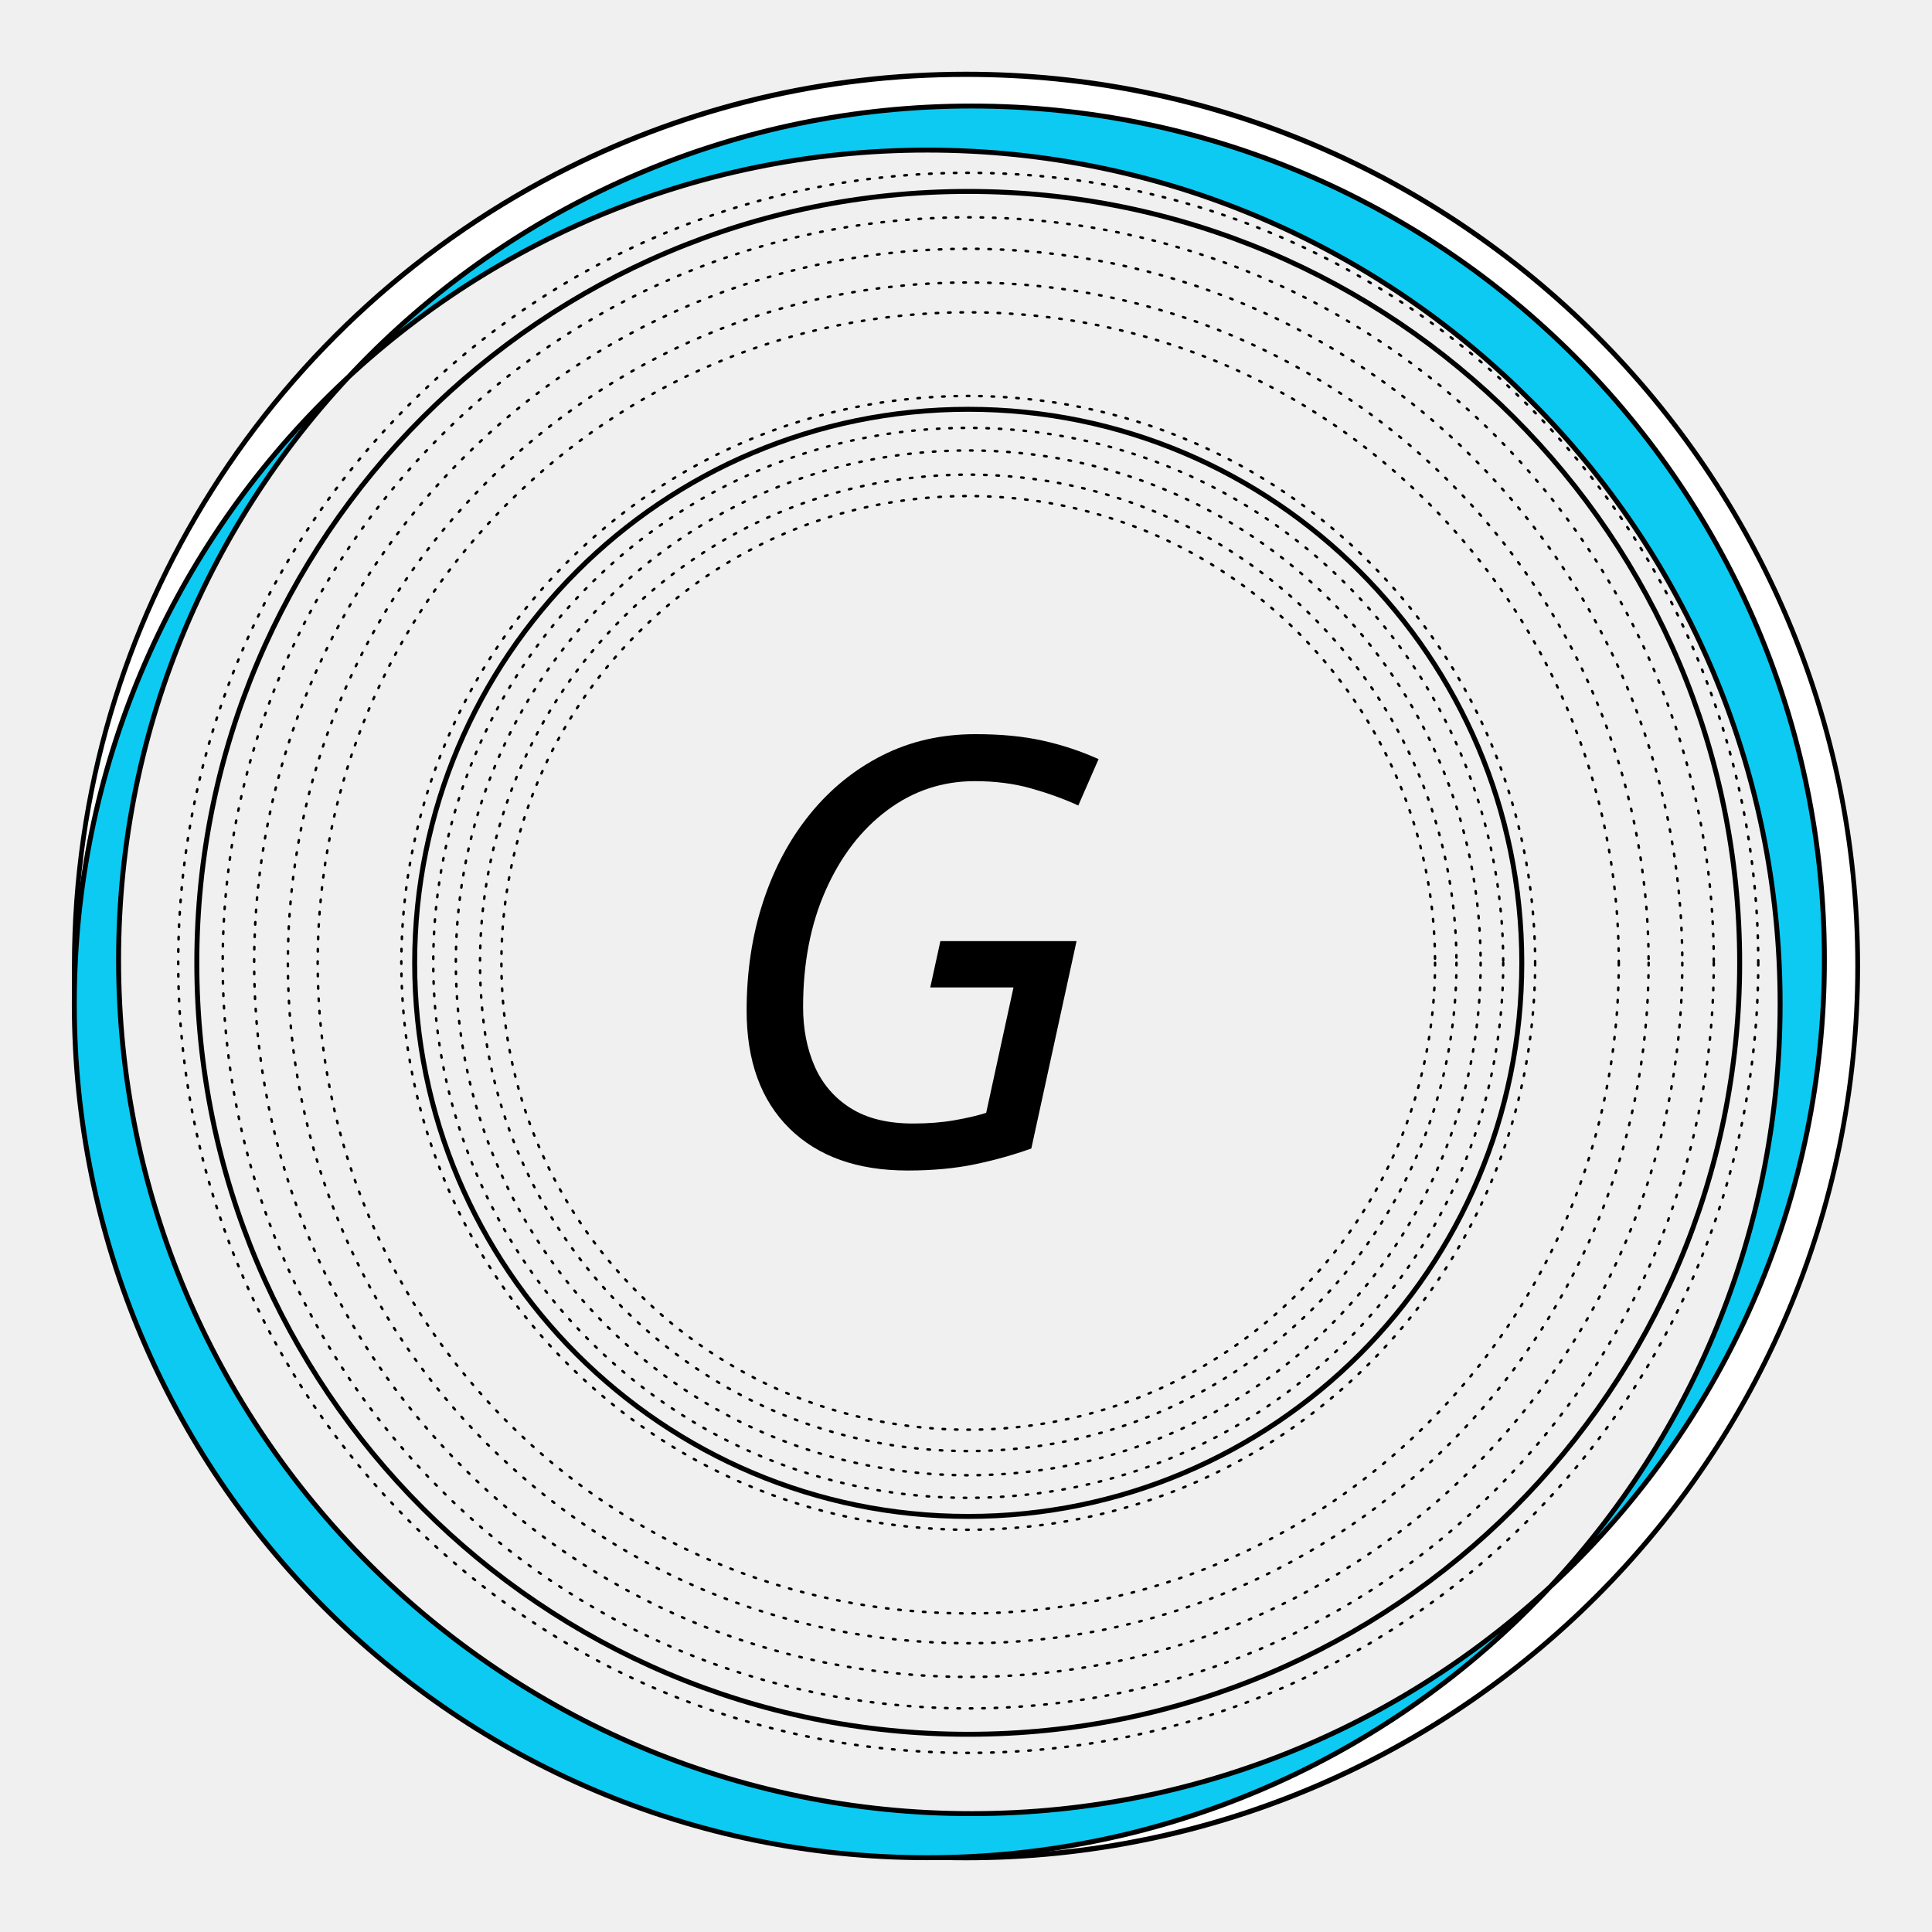
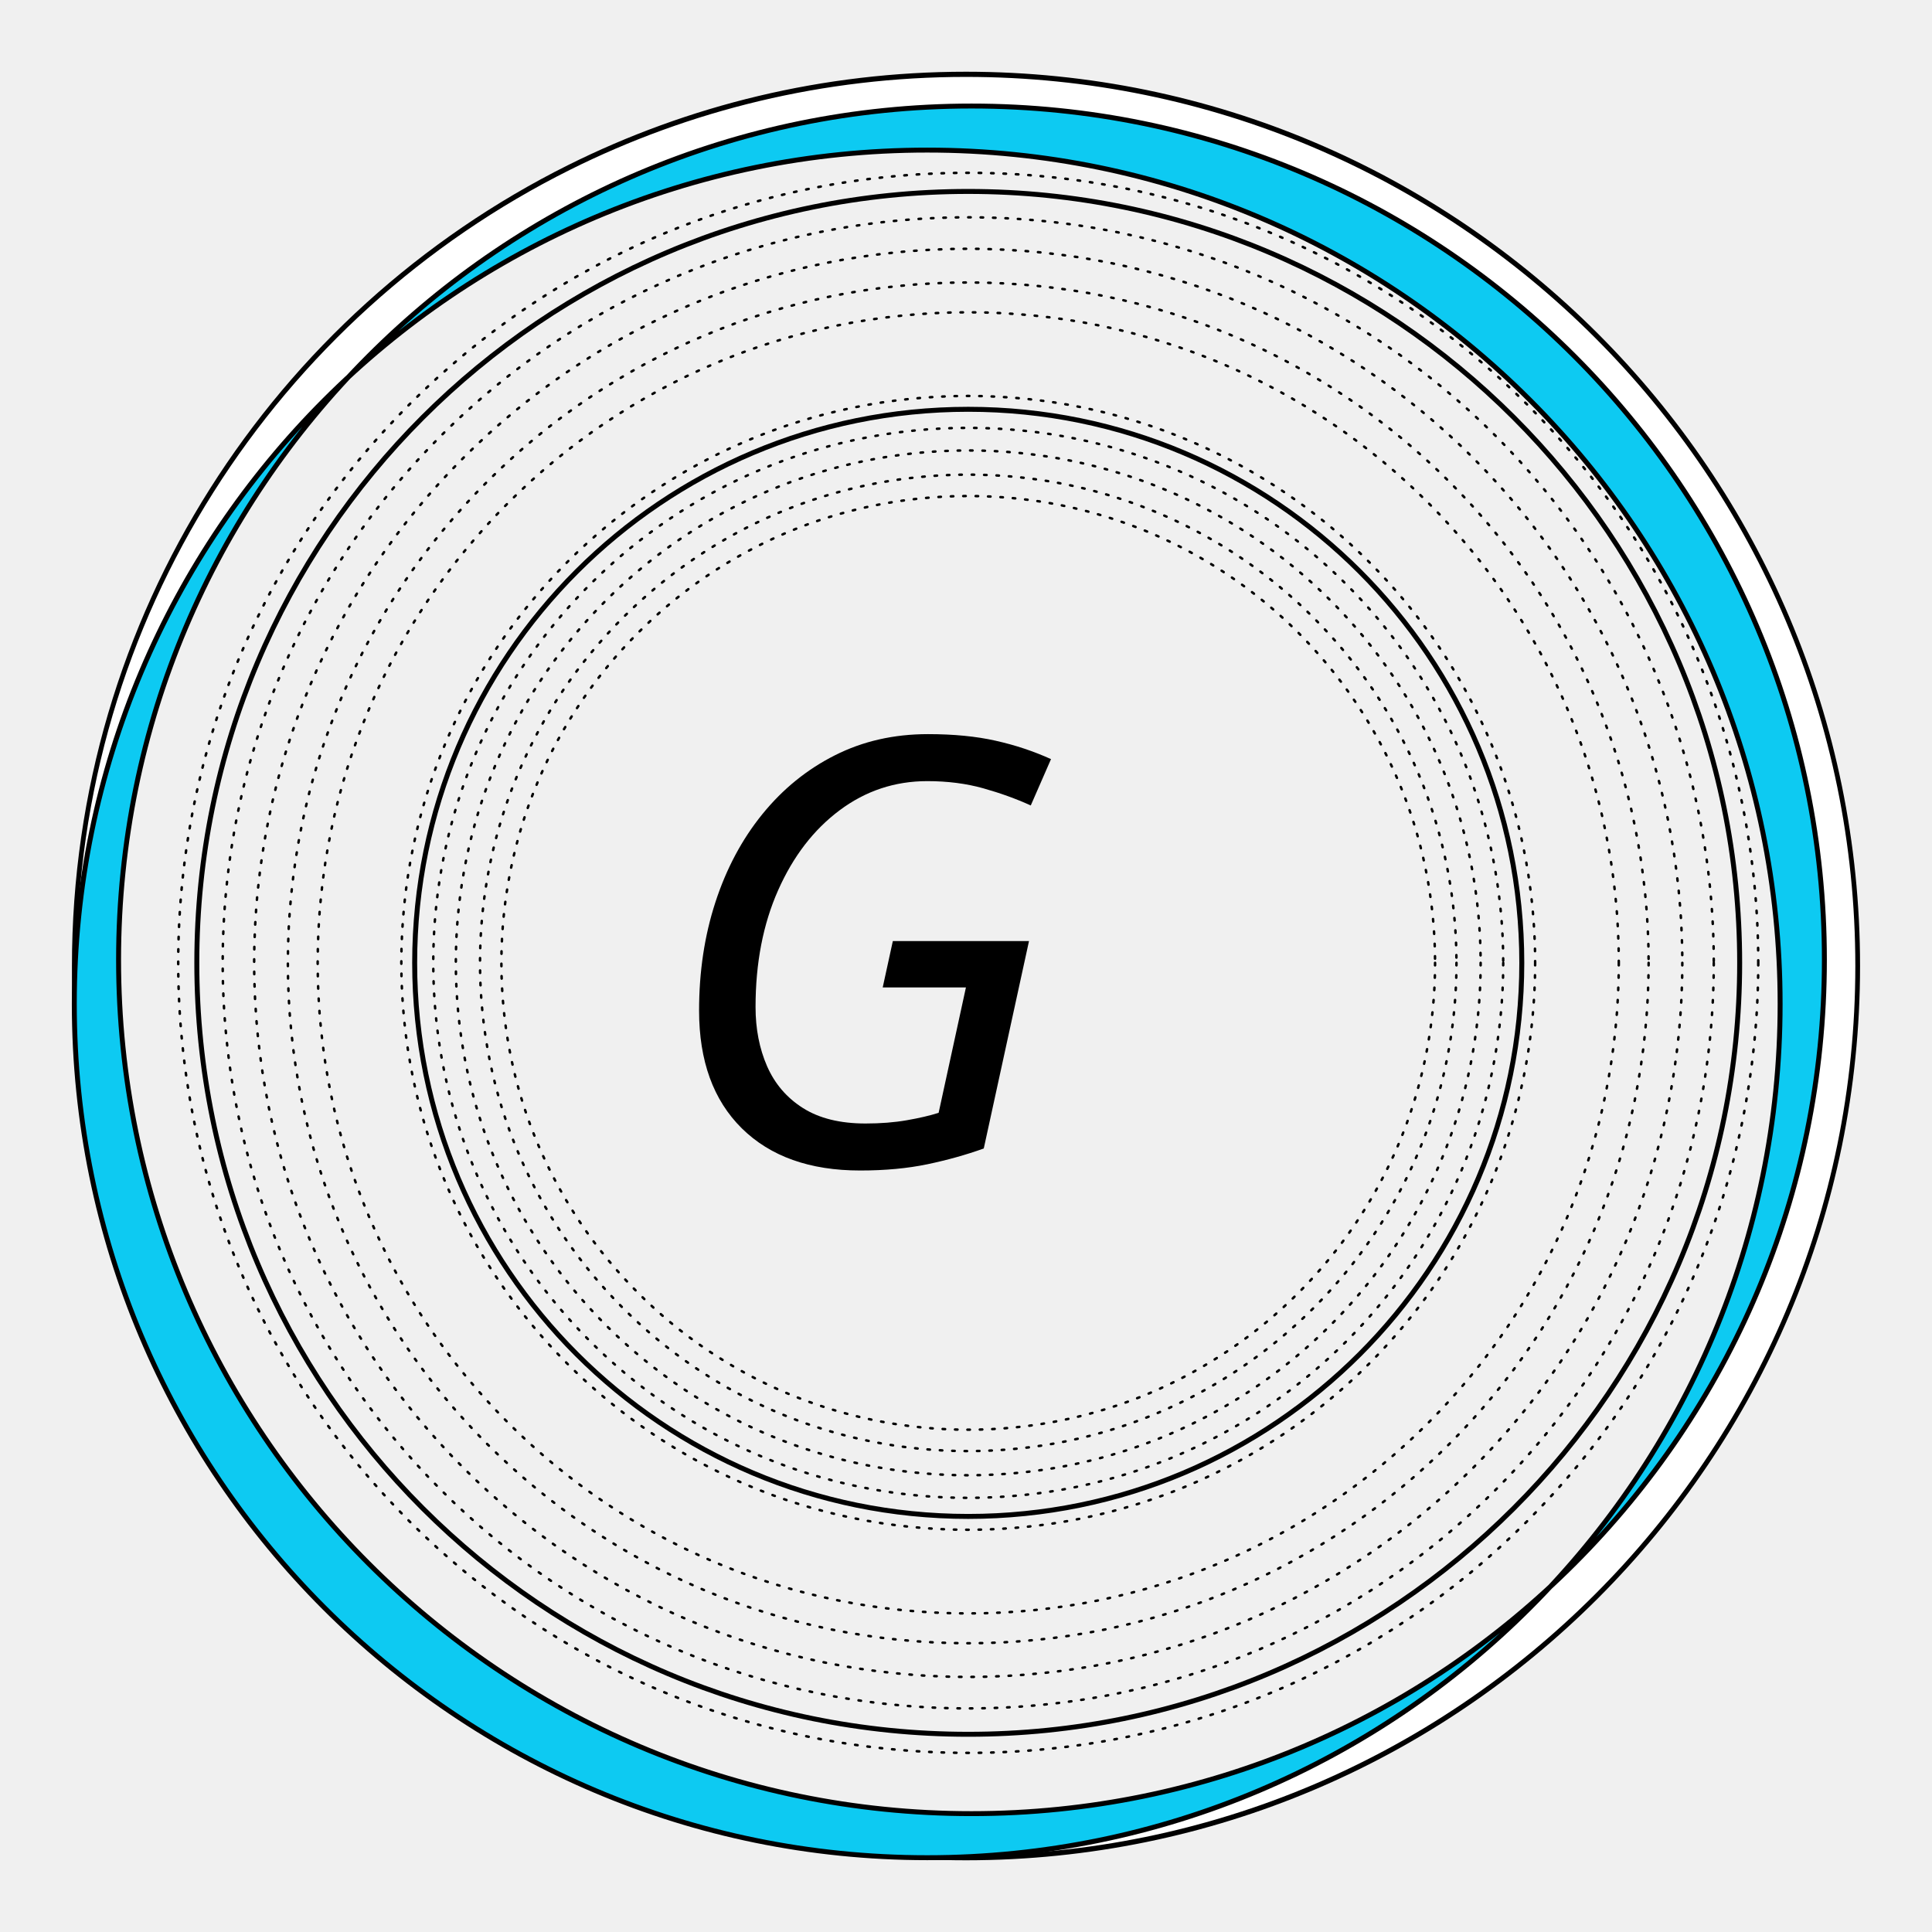
<svg xmlns="http://www.w3.org/2000/svg" width="100%" height="100%" viewBox="0 0 325 325" version="1.1" xml:space="preserve" style="fill-rule:evenodd;clip-rule:evenodd;stroke-linecap:round;stroke-linejoin:round;stroke-miterlimit:1.5;">
  <g id="White-highlight-ring" transform="matrix(1,0,0,1,-87.5,-87.5)">
    <path d="M100.034,253.221C100.011,252.15 100,251.076 100,250C100,191.194 133.913,140.246 183.232,115.664C203.344,105.64 226.019,100 250,100C332.787,100 400,167.213 400,250C400,332.787 332.787,400 250,400C248.897,400 247.798,399.988 246.701,399.964C286.738,399.079 322.753,381.741 348.26,354.443C376.626,328.197 394.398,290.642 394.398,248.964C394.398,169.695 330.109,105.338 250.923,105.338C209.597,105.338 172.328,122.866 146.138,150.895C118.489,176.478 100.906,212.805 100.034,253.221Z" style="fill:white;" />
  </g>
  <g id="Outermost-ring" transform="matrix(0.958244,0,0,1.0494,-77.2666,-102.055)">
    <path d="M250.215,109.163C336.609,109.163 406.751,173.211 406.751,252.101C406.751,330.991 336.609,395.04 250.215,395.04C163.82,395.04 93.678,330.991 93.678,252.101C93.678,196.064 129.069,147.514 180.537,124.09C201.526,114.537 225.188,109.163 250.215,109.163Z" style="fill:none;stroke:black;stroke-width:0.83px;" />
  </g>
  <g id="Blue-outside-mobius" transform="matrix(1,0,0,1,-87.5,-87.5)">
    <path d="M243.475,112.749C322.662,112.749 386.951,177.106 386.951,256.375C386.951,335.644 322.662,400 243.475,400C164.289,400 100,335.644 100,256.375C100,177.106 164.289,112.749 243.475,112.749ZM250.923,105.338C330.109,105.338 394.398,169.695 394.398,248.964C394.398,328.233 330.109,392.589 250.923,392.589C171.736,392.589 107.447,328.233 107.447,248.964C107.447,169.695 171.736,105.338 250.923,105.338Z" style="fill:rgb(13,202,242);stroke:black;stroke-width:0.83px;" />
  </g>
  <g id="First-Inner-Circles" transform="matrix(1,0,0,1,-87.5,-87.5)">
    <g transform="matrix(0.994572,0,0,0.994572,1.35896,1.35405)">
      <circle cx="250.376" cy="249.471" r="126.1" style="fill:none;stroke:black;stroke-width:0.42px;stroke-dasharray:0.42,1.68,0.42,1.68,0.42,1.68;" />
    </g>
    <g transform="matrix(1.05391,0,0,1.05391,-13.498,-13.4492)">
      <circle cx="250.376" cy="249.471" r="126.1" style="fill:none;stroke:black;stroke-width:0.4px;stroke-dasharray:0.4,1.58,0.4,1.58,0.4,1.58;" />
    </g>
    <g transform="matrix(1.02909,0,0,1.02909,-7.28249,-7.25616)">
      <circle cx="250.376" cy="249.471" r="126.1" style="fill:none;stroke:black;stroke-width:0.81px;" />
    </g>
    <g transform="matrix(0.952588,0,0,0.952588,11.8709,11.828)">
      <circle cx="250.376" cy="249.471" r="126.1" style="fill:none;stroke:black;stroke-width:0.44px;stroke-dasharray:0.44,1.75,0.44,1.75,0.44,1.75;" />
    </g>
    <g transform="matrix(0.907651,0,0,0.907651,23.1221,23.0385)">
      <circle cx="250.376" cy="249.471" r="126.1" style="fill:none;stroke:black;stroke-width:0.46px;stroke-dasharray:0.46,1.84,0.46,1.84,0.46,1.84;" />
    </g>
    <g transform="matrix(0.867872,0,0,0.867872,33.0817,32.9621)">
      <circle cx="250.376" cy="249.471" r="126.1" style="fill:none;stroke:black;stroke-width:0.48px;stroke-dasharray:0.48,1.92,0.48,1.92,0.48,1.92;" />
    </g>
  </g>
  <g id="Inner-Circles" transform="matrix(1,0,0,1,-87.5,-87.5)">
    <g transform="matrix(0.713698,0,0,0.713698,71.6833,71.4241)">
      <circle cx="250.376" cy="249.471" r="126.1" style="fill:none;stroke:black;stroke-width:0.58px;stroke-dasharray:0.58,2.34,0.58,2.34,0.58,2.34;" />
    </g>
    <g transform="matrix(0.756279,0,0,0.756279,61.0221,60.8014)">
      <circle cx="250.376" cy="249.471" r="126.1" style="fill:none;stroke:black;stroke-width:0.55px;stroke-dasharray:0.55,2.2,0.55,2.2,0.55,2.2;" />
    </g>
    <g transform="matrix(0.738465,0,0,0.738465,65.4823,65.2455)">
      <circle cx="250.376" cy="249.471" r="126.1" style="fill:none;stroke:black;stroke-width:1.13px;" />
    </g>
    <g transform="matrix(0.68357,0,0,0.68357,79.2266,78.9401)">
      <circle cx="250.376" cy="249.471" r="126.1" style="fill:none;stroke:black;stroke-width:0.61px;stroke-dasharray:0.61,2.44,0.61,2.44,0.61,2.44;" />
    </g>
    <g transform="matrix(0.651324,0,0,0.651324,87.3004,86.9847)">
      <circle cx="250.376" cy="249.471" r="126.1" style="fill:none;stroke:black;stroke-width:0.64px;stroke-dasharray:0.64,2.56,0.64,2.56,0.64,2.56;" />
    </g>
    <g transform="matrix(0.622779,0,0,0.622779,94.4473,94.1058)">
      <circle cx="250.376" cy="249.471" r="126.1" style="fill:none;stroke:black;stroke-width:0.67px;stroke-dasharray:0.67,2.68,0.67,2.68,0.67,2.68;" />
    </g>
  </g>
-   <g transform="matrix(1,0,0,1,-102.45,-44.5719)">
-     <g transform="matrix(100,0,0,100,281.945,240.473)">
-         </g>
-     <text x="220.845px" y="240.473px" style="font-family:'SnellRoundhand', 'Snell Roundhand';font-weight:500;font-style:italic;font-size:100px;">G</text>
+   <g transform="matrix(1,0,0,1,110.395,195.901)">
+     <text x="0px" y="0px" style="font-family:'SnellRoundhand', 'Snell Roundhand';font-weight:500;font-style:italic;font-size:100px;">G</text>
  </g>
</svg>
